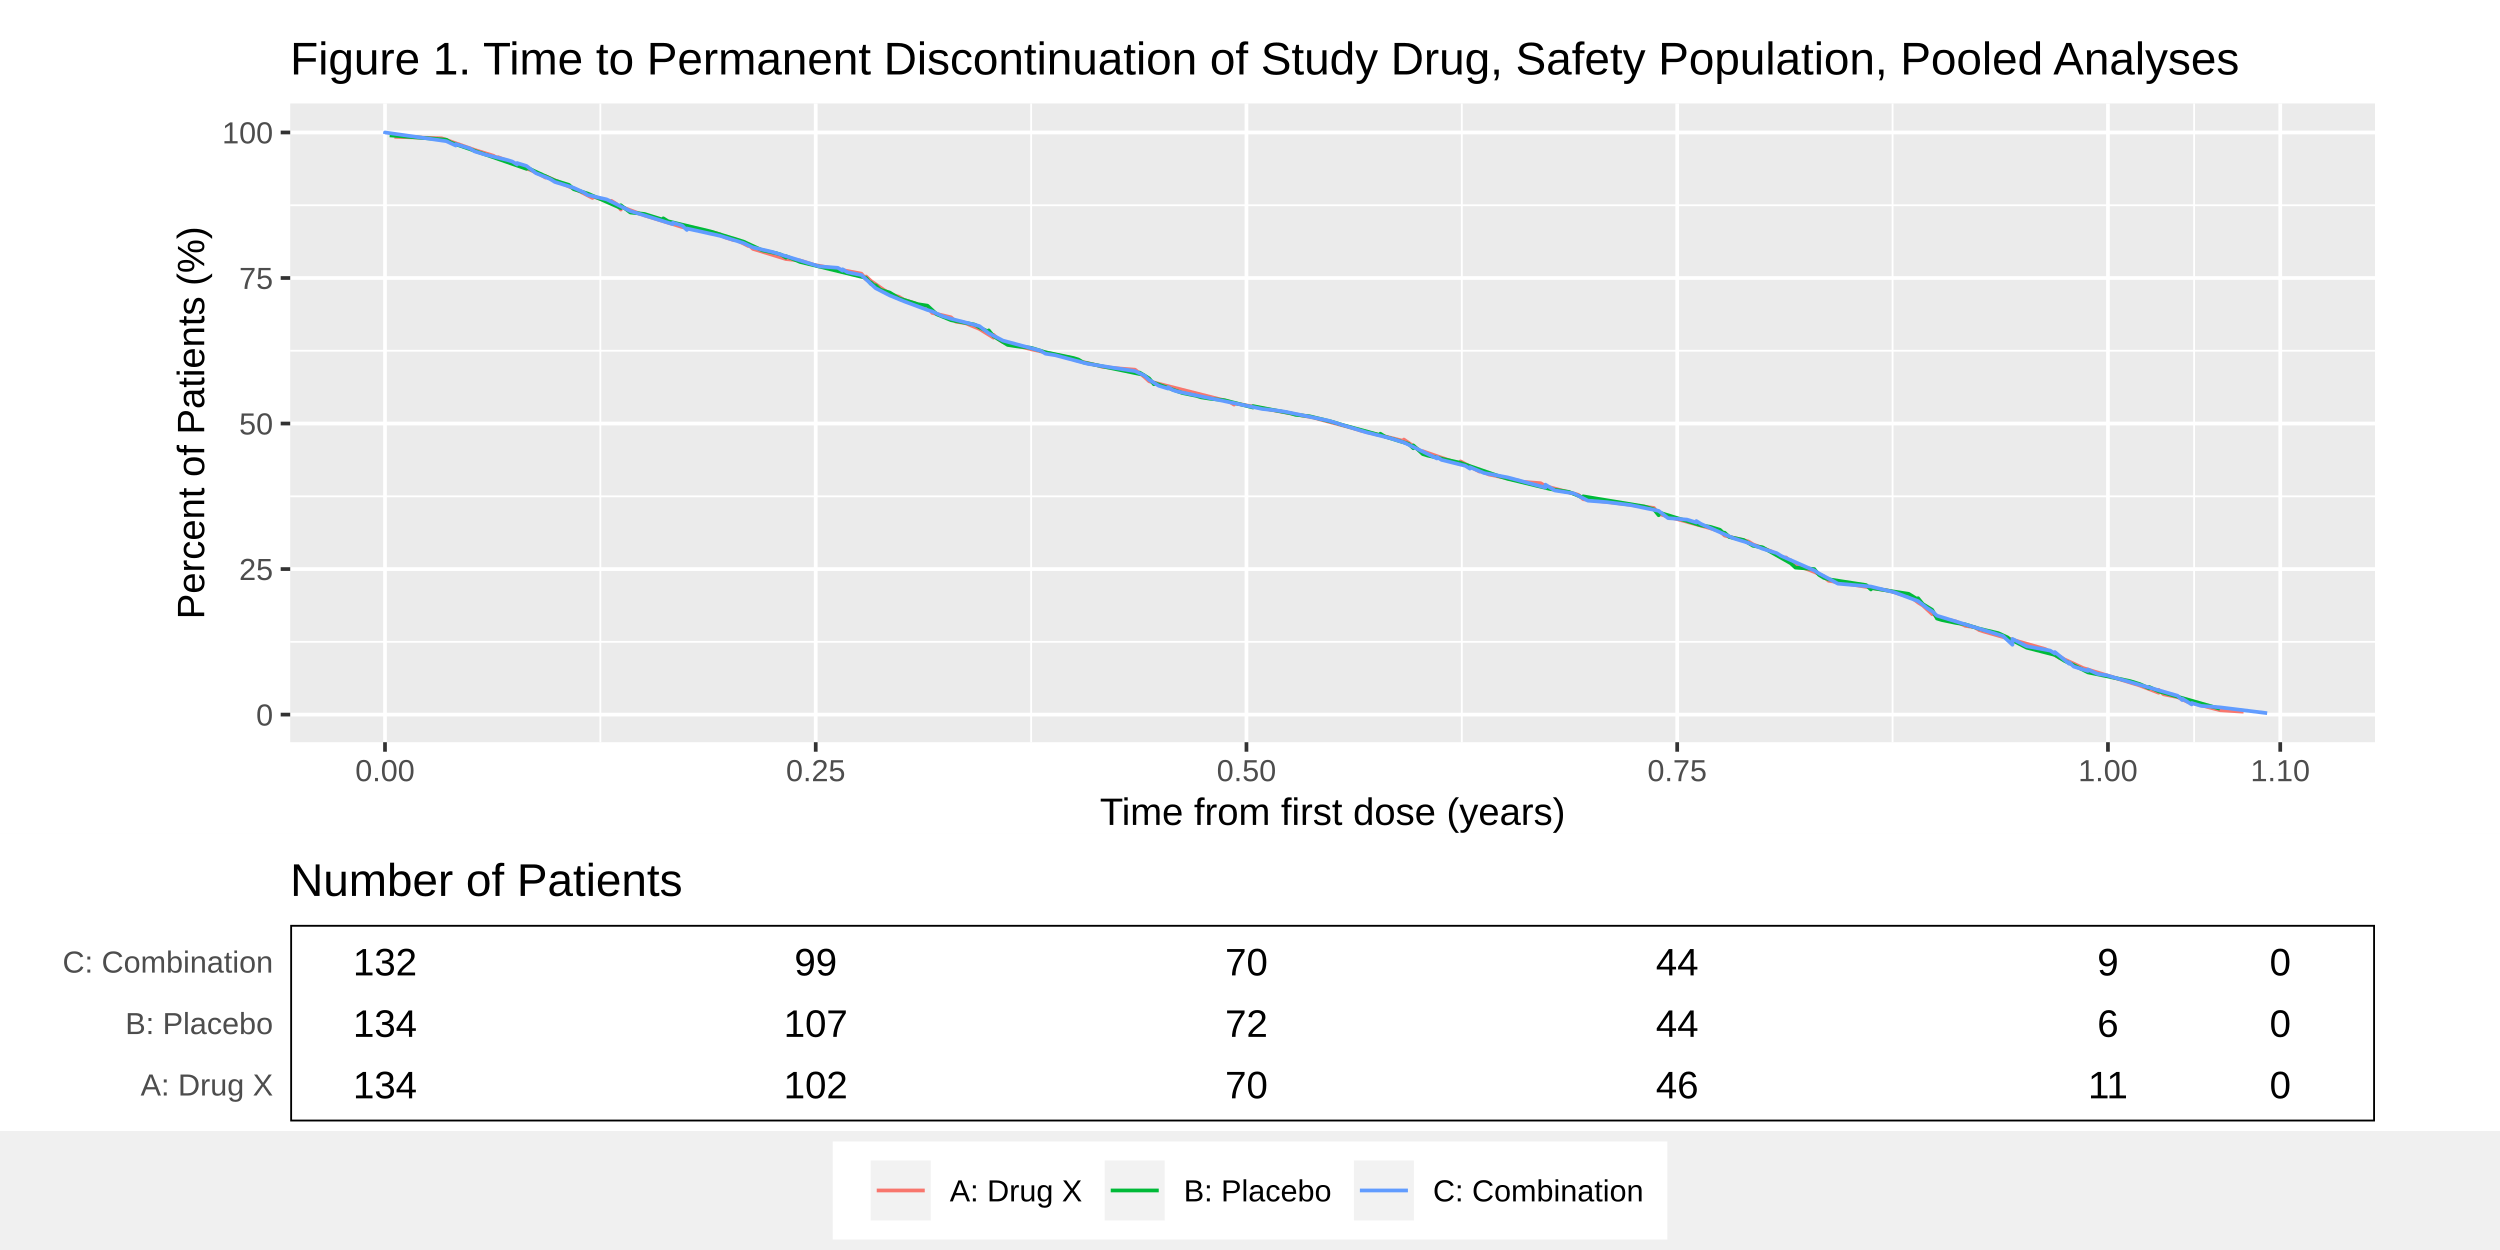
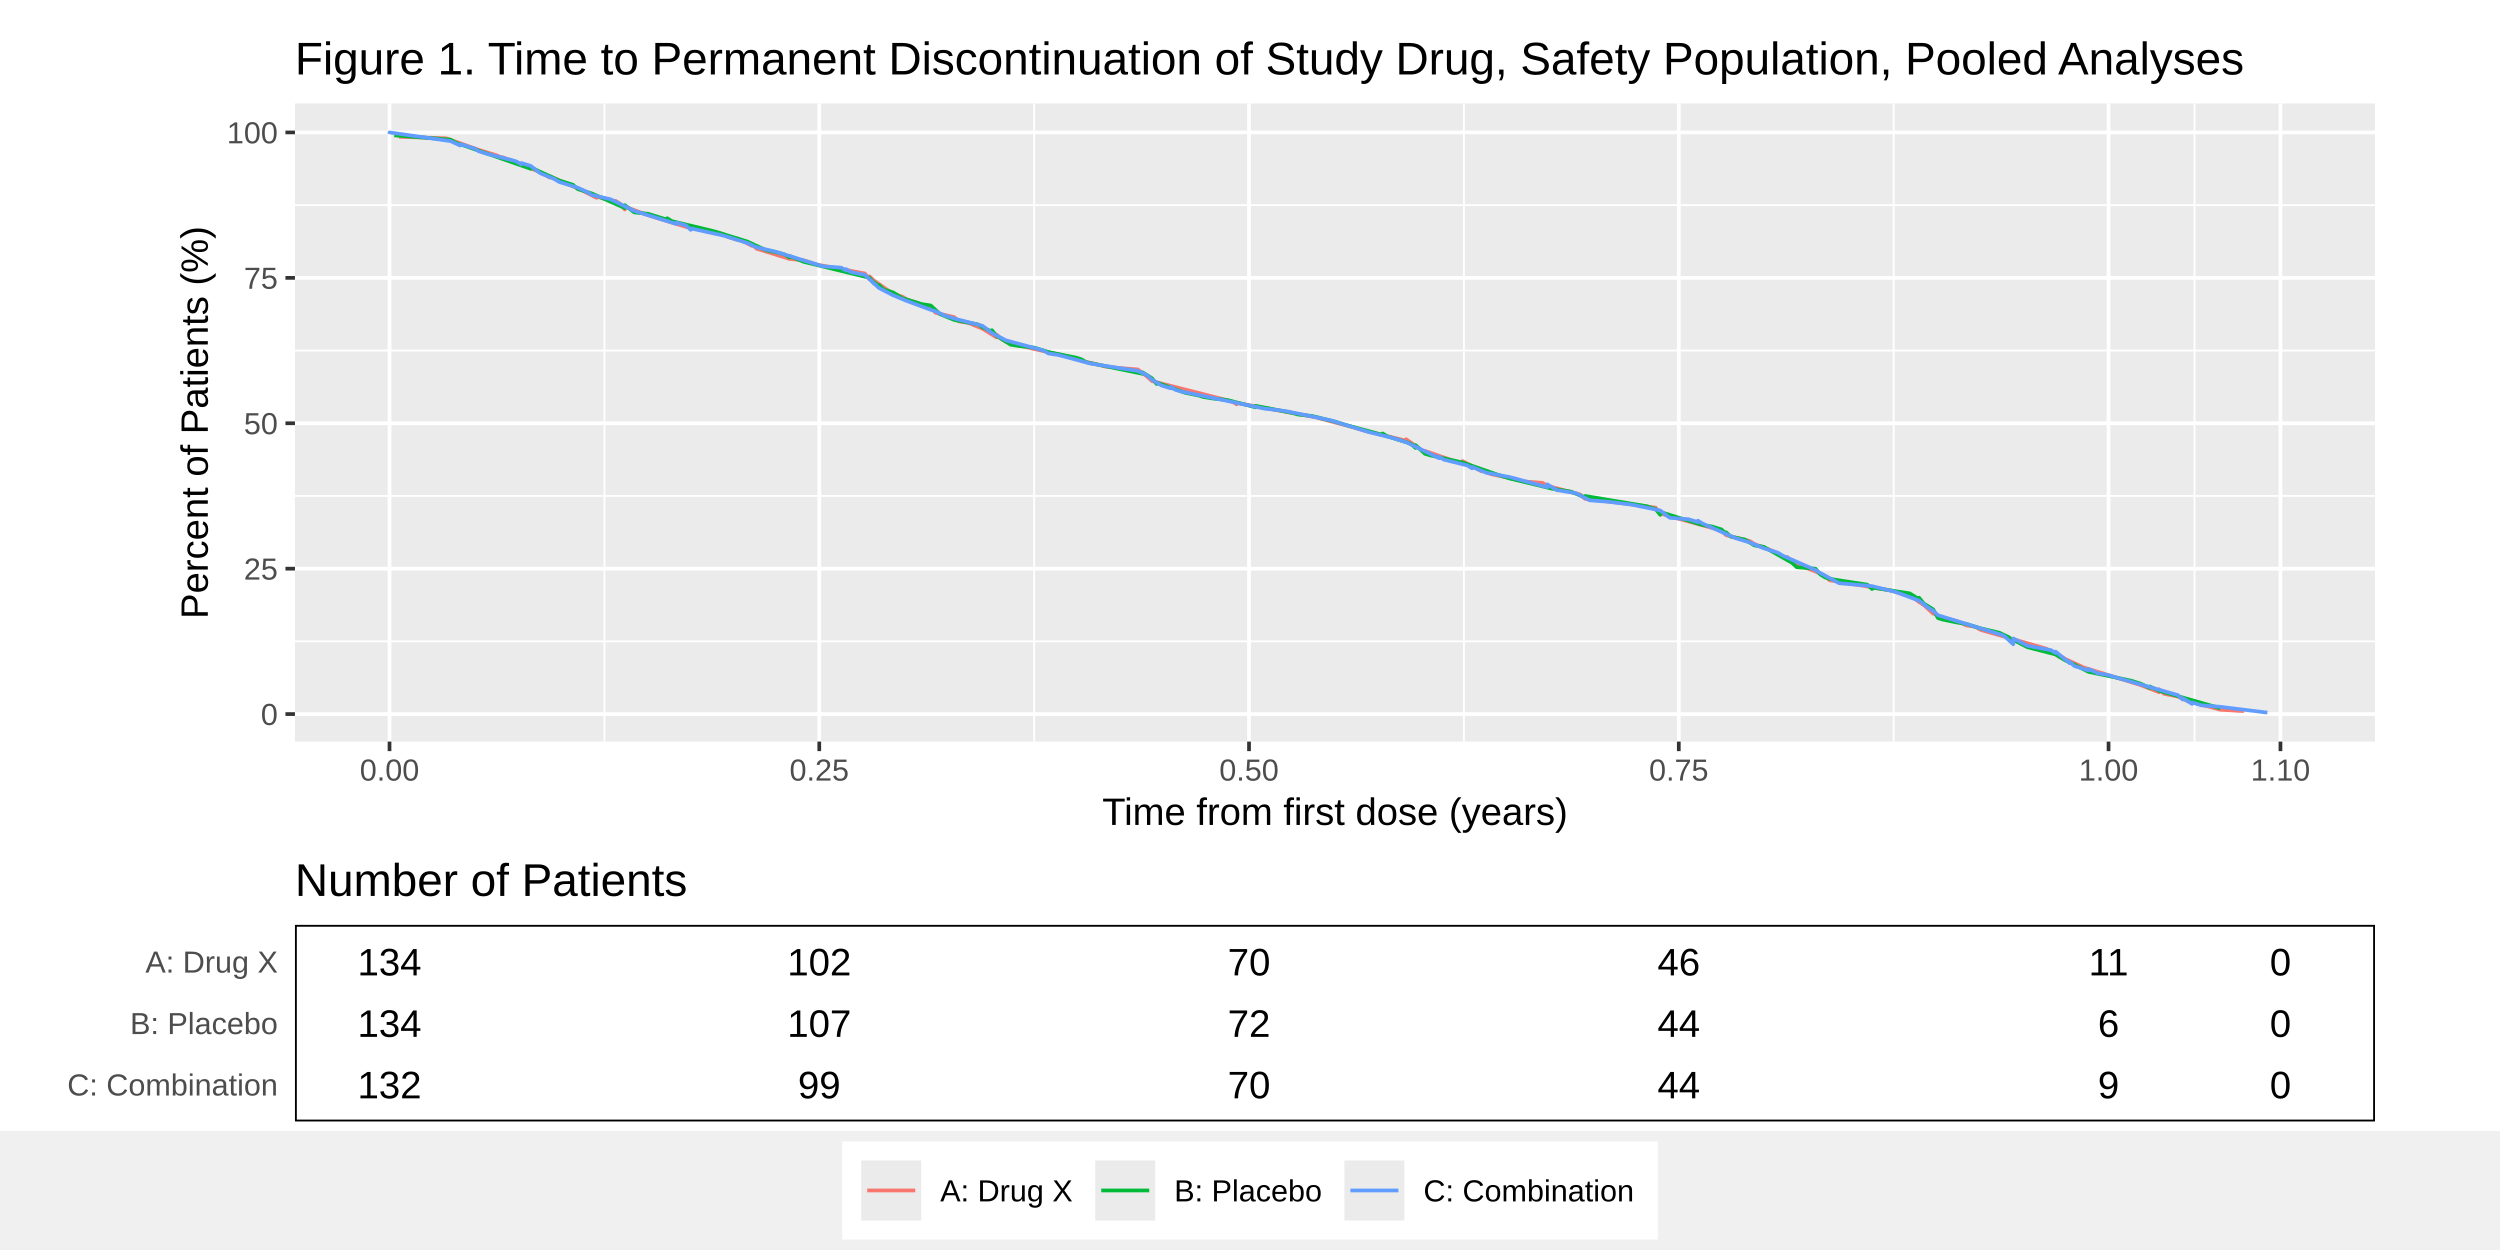
<svg xmlns="http://www.w3.org/2000/svg" class="svglite" width="720.00pt" height="360.00pt" viewBox="0 0 720.00 360.00">
  <defs>
    <style type="text/css">
    .svglite line, .svglite polyline, .svglite polygon, .svglite path, .svglite rect, .svglite circle {
      fill: none;
      stroke: #000000;
      stroke-linecap: round;
      stroke-linejoin: round;
      stroke-miterlimit: 10.00;
    }
    .svglite text {
      white-space: pre;
    }
  </style>
  </defs>
  <rect width="100%" height="100%" style="stroke: none; fill: none;" />
  <defs>
    <clipPath id="cpMC4wMHw3MjAuMDB8MC4wMHwzNjAuMDA=">
      <rect x="0.00" y="0.00" width="720.00" height="360.00" />
    </clipPath>
  </defs>
  <g clip-path="url(#cpMC4wMHw3MjAuMDB8MC4wMHwzNjAuMDA=)">
</g>
  <defs>
    <clipPath id="cpMC4wMHw3MjAuMDB8MC4wMHwyNDAuMDA=">
      <rect x="0.00" y="0.00" width="720.00" height="240.00" />
    </clipPath>
  </defs>
  <g clip-path="url(#cpMC4wMHw3MjAuMDB8MC4wMHwyNDAuMDA=)">
    <rect x="0.00" y="-0" width="720.00" height="240.00" style="stroke-width: 1.07; stroke: #FFFFFF; fill: #FFFFFF;" />
  </g>
  <g clip-path="url(#cpMC4wMHw3MjAuMDB8MC4wMHwzNjAuMDA=)">
</g>
  <defs>
-     <clipPath id="cpODMuNTh8Njg0LjAwfDI5Ljc5fDIxMy43NQ==">
-       <rect x="83.58" y="29.79" width="600.42" height="183.97" />
+     <clipPath id="cpODQuOTV8Njg0LjAwfDI5Ljc5fDIxMy41OQ==">
+       <rect x="84.95" y="29.79" width="599.05" height="183.80" />
    </clipPath>
  </defs>
-   <g clip-path="url(#cpODMuNTh8Njg0LjAwfDI5Ljc5fDIxMy43NQ==)">
-     <rect x="83.58" y="29.79" width="600.42" height="183.97" style="stroke-width: 1.07; stroke: none; fill: #EBEBEB;" />
-     <polyline points="83.58,184.85 684.00,184.85 " style="stroke-width: 0.53; stroke: #FFFFFF; stroke-linecap: butt;" />
-     <polyline points="83.58,142.94 684.00,142.94 " style="stroke-width: 0.53; stroke: #FFFFFF; stroke-linecap: butt;" />
-     <polyline points="83.58,101.02 684.00,101.02 " style="stroke-width: 0.53; stroke: #FFFFFF; stroke-linecap: butt;" />
-     <polyline points="83.58,59.11 684.00,59.11 " style="stroke-width: 0.53; stroke: #FFFFFF; stroke-linecap: butt;" />
-     <polyline points="172.90,213.75 172.90,29.79 " style="stroke-width: 0.53; stroke: #FFFFFF; stroke-linecap: butt;" />
-     <polyline points="296.96,213.75 296.96,29.79 " style="stroke-width: 0.53; stroke: #FFFFFF; stroke-linecap: butt;" />
-     <polyline points="421.01,213.75 421.01,29.79 " style="stroke-width: 0.53; stroke: #FFFFFF; stroke-linecap: butt;" />
-     <polyline points="545.06,213.75 545.06,29.79 " style="stroke-width: 0.53; stroke: #FFFFFF; stroke-linecap: butt;" />
-     <polyline points="631.90,213.75 631.90,29.79 " style="stroke-width: 0.53; stroke: #FFFFFF; stroke-linecap: butt;" />
-     <polyline points="83.58,205.81 684.00,205.81 " style="stroke-width: 1.07; stroke: #FFFFFF; stroke-linecap: butt;" />
-     <polyline points="83.58,163.89 684.00,163.89 " style="stroke-width: 1.07; stroke: #FFFFFF; stroke-linecap: butt;" />
-     <polyline points="83.58,121.98 684.00,121.98 " style="stroke-width: 1.07; stroke: #FFFFFF; stroke-linecap: butt;" />
-     <polyline points="83.58,80.06 684.00,80.06 " style="stroke-width: 1.07; stroke: #FFFFFF; stroke-linecap: butt;" />
-     <polyline points="83.58,38.15 684.00,38.15 " style="stroke-width: 1.07; stroke: #FFFFFF; stroke-linecap: butt;" />
-     <polyline points="110.88,213.75 110.88,29.79 " style="stroke-width: 1.07; stroke: #FFFFFF; stroke-linecap: butt;" />
-     <polyline points="234.93,213.75 234.93,29.79 " style="stroke-width: 1.07; stroke: #FFFFFF; stroke-linecap: butt;" />
-     <polyline points="358.98,213.75 358.98,29.79 " style="stroke-width: 1.07; stroke: #FFFFFF; stroke-linecap: butt;" />
-     <polyline points="483.03,213.75 483.03,29.79 " style="stroke-width: 1.07; stroke: #FFFFFF; stroke-linecap: butt;" />
-     <polyline points="607.09,213.75 607.09,29.79 " style="stroke-width: 1.07; stroke: #FFFFFF; stroke-linecap: butt;" />
-     <polyline points="656.71,213.75 656.71,29.79 " style="stroke-width: 1.07; stroke: #FFFFFF; stroke-linecap: butt;" />
-     <polyline points="113.59,39.41 127.18,39.82 136.69,43.18 142.12,44.85 143.48,45.69 143.48,45.27 152.99,49.05 155.71,50.30 157.07,51.14 157.07,50.72 166.58,54.91 170.65,57.01 170.65,56.59 176.09,58.27 176.09,57.85 177.45,58.69 178.80,60.36 178.80,59.52 185.60,62.04 196.46,65.39 205.97,67.07 207.33,67.49 208.69,68.33 211.41,69.17 211.41,68.75 215.48,70.84 215.48,70.42 216.84,71.68 226.35,74.61 230.43,75.03 233.15,75.87 234.50,76.29 248.09,78.81 249.45,80.48 249.45,79.64 250.81,80.90 256.24,84.67 258.96,85.51 260.32,86.35 263.03,87.19 267.11,88.87 267.11,88.45 268.47,90.12 273.90,91.38 275.26,92.64 277.98,93.06 282.05,94.73 286.13,97.25 286.13,96.41 287.49,97.67 288.85,98.51 290.20,98.93 297.00,100.60 306.51,102.70 310.58,103.95 316.02,105.21 317.38,105.63 321.45,106.05 326.89,106.47 329.60,108.57 330.96,109.82 354.06,115.69 355.42,116.53 355.42,116.11 378.51,120.30 379.87,120.72 389.38,123.24 390.74,123.66 392.10,124.07 404.32,127.01 404.32,126.59 409.76,130.36 409.76,129.94 420.63,133.71 420.63,132.88 426.06,135.81 426.06,135.39 428.78,136.65 436.93,138.33 438.29,138.74 443.72,139.16 445.08,140.00 454.59,142.52 455.95,143.77 466.82,145.03 476.33,146.29 477.69,147.97 480.40,148.80 492.63,152.16 495.35,153.00 496.70,154.25 503.50,155.93 504.86,156.77 510.29,158.86 511.65,159.70 514.37,160.96 514.37,160.54 515.72,161.80 515.72,161.38 517.08,163.06 517.08,162.64 522.52,164.73 525.23,165.99 526.59,167.25 529.31,167.67 544.25,170.18 549.69,171.86 549.69,171.44 552.41,173.53 553.76,174.37 556.48,176.89 556.48,176.47 557.84,177.73 563.27,178.98 565.99,180.24 568.71,180.66 570.07,181.50 571.43,181.92 589.09,186.95 593.16,189.46 593.16,189.04 594.52,189.88 599.95,192.40 609.46,195.33 610.82,195.75 613.54,196.59 616.26,197.43 621.69,199.52 621.69,198.68 623.05,199.94 627.13,200.78 629.84,202.04 639.35,204.55 646.15,204.97 " style="stroke-width: 1.07; stroke: #F8766D; stroke-linecap: butt;" />
-     <polyline points="112.23,38.99 128.54,40.24 129.90,41.08 151.63,48.63 151.63,48.21 154.35,49.47 159.78,51.98 162.50,52.82 163.86,53.24 165.22,54.49 169.29,55.75 178.80,59.94 178.80,59.11 181.52,61.20 185.60,61.62 188.31,62.46 191.03,63.30 191.03,62.88 192.39,63.72 204.62,66.65 214.13,69.58 219.56,72.10 223.64,72.94 224.99,73.36 226.35,74.20 226.35,73.78 230.43,75.45 249.45,80.06 250.81,81.74 250.81,81.32 252.17,82.58 252.17,82.16 253.52,83.42 254.88,83.84 256.24,84.25 258.96,85.93 264.39,87.61 267.11,88.03 269.83,90.54 273.90,92.22 280.69,93.48 282.05,94.31 284.77,95.57 284.77,95.15 286.13,96.83 290.20,99.34 292.92,99.76 297.00,100.18 301.07,101.44 309.22,103.12 310.58,103.54 311.94,104.37 328.24,107.73 328.24,107.31 330.96,108.98 332.32,110.66 332.32,110.24 340.47,113.18 344.55,114.01 345.91,114.43 348.62,114.85 352.70,115.27 360.85,117.37 360.85,116.95 371.72,119.04 373.08,119.46 377.15,119.88 383.94,121.56 386.66,122.40 397.53,125.33 397.53,124.91 398.89,125.75 405.68,127.85 407.04,129.10 407.04,128.68 407.04,128.27 408.40,129.52 409.76,130.78 411.12,131.20 420.63,133.30 431.49,137.07 434.21,137.91 446.44,140.84 451.87,141.68 455.95,143.36 455.95,142.94 473.61,145.87 476.33,146.71 477.69,148.39 477.69,147.55 489.91,151.32 492.63,151.74 495.35,152.58 496.70,153.83 496.70,153.41 498.06,154.67 502.14,155.51 504.86,157.19 507.57,157.61 515.72,162.22 517.08,163.47 522.52,163.89 523.88,165.57 525.23,166.41 526.59,166.83 537.46,168.50 538.82,169.76 538.82,169.34 549.69,171.02 552.41,172.70 552.41,172.28 553.76,173.95 555.12,174.79 556.48,175.63 557.84,178.14 559.20,178.56 563.27,179.40 565.99,179.82 570.07,181.08 575.50,182.34 578.22,183.59 579.58,184.85 579.58,184.43 583.65,186.53 591.80,188.62 594.52,190.30 597.24,191.56 601.31,193.65 613.54,196.17 616.26,197.01 618.97,198.26 618.97,197.85 621.69,199.10 639.35,204.13 " style="stroke-width: 1.07; stroke: #00BA38; stroke-linecap: butt;" />
-     <polyline points="110.88,38.57 110.88,38.15 128.54,40.66 131.25,41.92 131.25,41.50 133.97,42.34 135.33,42.76 136.69,43.60 138.05,44.02 139.41,44.44 146.20,46.11 147.56,46.53 148.92,47.37 148.92,46.95 151.63,47.79 154.35,49.88 158.43,51.56 159.78,52.40 163.86,53.66 165.22,54.08 167.94,55.33 169.29,56.17 174.73,57.43 181.52,60.78 193.75,64.55 193.75,64.14 196.46,64.97 197.82,66.23 197.82,65.81 207.33,67.91 214.13,70.00 216.84,71.26 222.28,72.52 235.86,76.71 241.30,77.13 242.66,77.97 242.66,77.55 244.01,78.39 248.09,79.22 252.17,83.00 256.24,85.09 260.32,86.77 267.11,89.28 268.47,89.70 271.19,90.96 273.90,91.80 282.05,93.90 284.77,95.99 288.85,98.09 299.71,101.02 301.07,101.86 303.79,102.28 313.30,104.79 326.89,106.89 329.60,108.15 330.96,109.40 333.68,111.08 336.40,111.92 336.40,111.50 337.75,112.34 339.11,112.76 343.19,113.60 363.57,117.79 367.64,118.21 370.36,118.63 382.59,121.14 385.30,121.98 388.02,122.82 393.45,124.49 400.25,126.17 404.32,127.43 413.83,132.04 413.83,131.62 415.19,132.46 421.98,134.13 423.34,134.97 423.34,134.55 427.42,136.23 434.21,137.49 445.08,140.42 445.08,139.58 447.80,141.26 453.23,142.10 457.31,144.19 462.74,144.61 469.53,145.45 477.69,147.13 480.40,149.22 485.84,149.64 488.55,150.48 488.55,150.06 489.91,150.90 499.42,155.09 503.50,156.35 507.57,158.03 508.93,158.44 511.65,159.28 513.01,160.12 522.52,164.31 523.88,165.15 529.31,168.09 538.82,168.92 545.61,170.60 552.41,173.12 555.12,175.21 556.48,176.05 557.84,177.31 575.50,182.76 576.86,183.17 579.58,185.69 579.58,185.27 579.58,184.01 583.65,186.11 590.44,187.37 591.80,188.20 591.80,187.79 595.88,191.14 595.88,190.72 597.24,191.98 601.31,193.23 601.31,192.82 604.03,194.07 606.75,194.49 608.11,194.91 627.13,200.36 628.48,201.62 628.48,201.20 631.20,202.87 631.20,202.46 633.92,203.29 639.35,203.71 652.94,205.39 " style="stroke-width: 1.07; stroke: #619CFF; stroke-linecap: butt;" />
+   <g clip-path="url(#cpODQuOTV8Njg0LjAwfDI5Ljc5fDIxMy41OQ==)">
+     <rect x="84.95" y="29.79" width="599.05" height="183.80" style="stroke-width: 1.07; stroke: none; fill: #EBEBEB;" />
+     <polyline points="84.95,184.71 684.00,184.71 " style="stroke-width: 0.53; stroke: #FFFFFF; stroke-linecap: butt;" />
+     <polyline points="84.95,142.84 684.00,142.84 " style="stroke-width: 0.53; stroke: #FFFFFF; stroke-linecap: butt;" />
+     <polyline points="84.95,100.96 684.00,100.96 " style="stroke-width: 0.53; stroke: #FFFFFF; stroke-linecap: butt;" />
+     <polyline points="84.95,59.08 684.00,59.08 " style="stroke-width: 0.53; stroke: #FFFFFF; stroke-linecap: butt;" />
+     <polyline points="174.07,213.59 174.07,29.79 " style="stroke-width: 0.53; stroke: #FFFFFF; stroke-linecap: butt;" />
+     <polyline points="297.84,213.59 297.84,29.79 " style="stroke-width: 0.53; stroke: #FFFFFF; stroke-linecap: butt;" />
+     <polyline points="421.61,213.59 421.61,29.79 " style="stroke-width: 0.53; stroke: #FFFFFF; stroke-linecap: butt;" />
+     <polyline points="545.38,213.59 545.38,29.79 " style="stroke-width: 0.53; stroke: #FFFFFF; stroke-linecap: butt;" />
+     <polyline points="632.02,213.59 632.02,29.79 " style="stroke-width: 0.53; stroke: #FFFFFF; stroke-linecap: butt;" />
+     <polyline points="84.95,205.65 684.00,205.65 " style="stroke-width: 1.07; stroke: #FFFFFF; stroke-linecap: butt;" />
+     <polyline points="84.95,163.78 684.00,163.78 " style="stroke-width: 1.07; stroke: #FFFFFF; stroke-linecap: butt;" />
+     <polyline points="84.95,121.90 684.00,121.90 " style="stroke-width: 1.07; stroke: #FFFFFF; stroke-linecap: butt;" />
+     <polyline points="84.95,80.02 684.00,80.02 " style="stroke-width: 1.07; stroke: #FFFFFF; stroke-linecap: butt;" />
+     <polyline points="84.95,38.14 684.00,38.14 " style="stroke-width: 1.07; stroke: #FFFFFF; stroke-linecap: butt;" />
+     <polyline points="112.18,213.59 112.18,29.79 " style="stroke-width: 1.07; stroke: #FFFFFF; stroke-linecap: butt;" />
+     <polyline points="235.95,213.59 235.95,29.79 " style="stroke-width: 1.07; stroke: #FFFFFF; stroke-linecap: butt;" />
+     <polyline points="359.72,213.59 359.72,29.79 " style="stroke-width: 1.07; stroke: #FFFFFF; stroke-linecap: butt;" />
+     <polyline points="483.49,213.59 483.49,29.79 " style="stroke-width: 1.07; stroke: #FFFFFF; stroke-linecap: butt;" />
+     <polyline points="607.26,213.59 607.26,29.79 " style="stroke-width: 1.07; stroke: #FFFFFF; stroke-linecap: butt;" />
+     <polyline points="656.77,213.59 656.77,29.79 " style="stroke-width: 1.07; stroke: #FFFFFF; stroke-linecap: butt;" />
+     <polyline points="114.89,39.40 128.45,39.82 137.93,43.17 143.36,44.84 144.71,45.68 144.71,45.26 154.20,49.03 156.91,50.29 158.27,51.12 158.27,50.70 167.75,54.89 171.82,56.99 171.82,56.57 177.24,58.24 177.24,57.82 178.60,58.66 179.95,60.34 179.95,59.50 186.73,62.01 197.57,65.36 207.06,67.04 208.42,67.46 209.77,68.29 212.48,69.13 212.48,68.71 216.55,70.81 216.55,70.39 217.91,71.64 227.39,74.57 231.46,74.99 234.17,75.83 235.53,76.25 249.08,78.76 250.44,80.44 250.44,79.60 251.79,80.86 257.21,84.63 259.93,85.46 261.28,86.30 263.99,87.14 268.06,88.81 268.06,88.39 269.41,90.07 274.84,91.33 276.19,92.58 278.90,93.00 282.97,94.68 287.03,97.19 287.03,96.35 288.39,97.61 289.75,98.45 291.10,98.86 297.88,100.54 307.37,102.63 311.43,103.89 316.85,105.15 318.21,105.56 322.28,105.98 327.70,106.40 330.41,108.50 331.76,109.75 354.81,115.62 356.16,116.45 356.16,116.03 379.21,120.22 380.56,120.64 390.05,123.15 391.41,123.57 392.76,123.99 404.96,126.92 404.96,126.50 410.38,130.27 410.38,129.85 421.23,133.62 421.23,132.79 426.65,135.72 426.65,135.30 429.36,136.55 437.49,138.23 438.85,138.65 444.27,139.07 445.62,139.90 455.11,142.42 456.47,143.67 467.31,144.93 476.80,146.19 478.15,147.86 480.87,148.70 493.06,152.05 495.78,152.89 497.13,154.14 503.91,155.82 505.26,156.66 510.69,158.75 512.04,159.59 514.75,160.84 514.75,160.43 516.11,161.68 516.11,161.26 517.46,162.94 517.46,162.52 522.88,164.61 525.60,165.87 526.95,167.13 529.66,167.54 544.57,170.06 549.99,171.73 549.99,171.31 552.70,173.41 554.06,174.25 556.77,176.76 556.77,176.34 558.13,177.60 563.55,178.85 566.26,180.11 568.97,180.53 570.33,181.36 571.68,181.78 589.30,186.81 593.37,189.32 593.37,188.90 594.72,189.74 600.15,192.25 609.63,195.18 610.99,195.60 613.70,196.44 616.41,197.28 621.83,199.37 621.83,198.53 623.19,199.79 627.26,200.63 629.97,201.88 639.45,204.40 646.23,204.82 " style="stroke-width: 1.07; stroke: #F8766D; stroke-linecap: butt;" />
+     <polyline points="113.54,38.98 129.80,40.23 131.16,41.07 152.84,48.61 152.84,48.19 155.55,49.45 160.98,51.96 163.69,52.80 165.04,53.22 166.40,54.47 170.46,55.73 179.95,59.92 179.95,59.08 182.66,61.17 186.73,61.59 189.44,62.43 192.15,63.27 192.15,62.85 193.51,63.69 205.71,66.62 215.20,69.55 220.62,72.06 224.68,72.90 226.04,73.32 227.39,74.16 227.39,73.74 231.46,75.41 250.44,80.02 251.79,81.69 251.79,81.28 253.15,82.53 253.15,82.11 254.50,83.37 255.86,83.79 257.21,84.21 259.93,85.88 265.35,87.56 268.06,87.98 270.77,90.49 274.84,92.16 281.61,93.42 282.97,94.26 285.68,95.51 285.68,95.10 287.03,96.77 291.10,99.28 293.81,99.70 297.88,100.12 301.94,101.38 310.08,103.05 311.43,103.47 312.79,104.31 329.05,107.66 329.05,107.24 331.76,108.92 333.12,110.59 333.12,110.17 341.25,113.10 345.32,113.94 346.67,114.36 349.39,114.78 353.45,115.20 361.58,117.29 361.58,116.87 372.43,118.97 373.78,119.38 377.85,119.80 384.63,121.48 387.34,122.32 398.18,125.25 398.18,124.83 399.54,125.67 406.32,127.76 407.67,129.02 407.67,128.60 407.67,128.18 409.03,129.44 410.38,130.69 411.74,131.11 421.23,133.20 432.07,136.97 434.78,137.81 446.98,140.74 452.40,141.58 456.47,143.26 456.47,142.84 474.09,145.77 476.80,146.61 478.15,148.28 478.15,147.44 490.35,151.21 493.06,151.63 495.78,152.47 497.13,153.72 497.13,153.31 498.49,154.56 502.55,155.40 505.26,157.08 507.97,157.49 516.11,162.10 517.46,163.36 522.88,163.78 524.24,165.45 525.60,166.29 526.95,166.71 537.79,168.38 539.15,169.64 539.15,169.22 549.99,170.89 552.70,172.57 552.70,172.15 554.06,173.83 555.42,174.66 556.77,175.50 558.13,178.01 559.48,178.43 563.55,179.27 566.26,179.69 570.33,180.95 575.75,182.20 578.46,183.46 579.81,184.71 579.81,184.30 583.88,186.39 592.01,188.48 594.72,190.16 597.44,191.42 601.50,193.51 613.70,196.02 616.41,196.86 619.12,198.12 619.12,197.70 621.83,198.95 639.45,203.98 " style="stroke-width: 1.07; stroke: #00BA38; stroke-linecap: butt;" />
+     <polyline points="112.18,38.56 112.18,38.14 129.80,40.65 132.51,41.91 132.51,41.49 135.22,42.33 136.58,42.75 137.93,43.58 139.29,44.00 140.64,44.42 147.42,46.10 148.78,46.52 150.13,47.35 150.13,46.94 152.84,47.77 155.55,49.87 159.62,51.54 160.98,52.38 165.04,53.64 166.40,54.05 169.11,55.31 170.46,56.15 175.89,57.40 182.66,60.75 194.86,64.52 194.86,64.11 197.57,64.94 198.93,66.20 198.93,65.78 208.42,67.87 215.20,69.97 217.91,71.22 223.33,72.48 236.88,76.67 242.30,77.09 243.66,77.93 243.66,77.51 245.02,78.34 249.08,79.18 253.15,82.95 257.21,85.04 261.28,86.72 268.06,89.23 269.41,89.65 272.12,90.91 274.84,91.74 282.97,93.84 285.68,95.93 289.75,98.03 300.59,100.96 301.94,101.80 304.66,102.21 314.14,104.73 327.70,106.82 330.41,108.08 331.76,109.33 334.48,111.01 337.19,111.85 337.19,111.43 338.54,112.27 339.90,112.68 343.96,113.52 364.30,117.71 368.36,118.13 371.07,118.55 383.27,121.06 385.98,121.90 388.69,122.73 394.12,124.41 400.89,126.09 404.96,127.34 414.45,131.95 414.45,131.53 415.80,132.37 422.58,134.04 423.94,134.88 423.94,134.46 428.00,136.14 434.78,137.39 445.62,140.32 445.62,139.49 448.33,141.16 453.76,142.00 457.82,144.09 463.24,144.51 470.02,145.35 478.15,147.02 480.87,149.12 486.29,149.54 489.00,150.37 489.00,149.96 490.35,150.79 499.84,154.98 503.91,156.24 507.97,157.91 509.33,158.33 512.04,159.17 513.40,160.01 522.88,164.19 524.24,165.03 529.66,167.96 539.15,168.80 545.93,170.48 552.70,172.99 555.42,175.08 556.77,175.92 558.13,177.18 575.75,182.62 577.10,183.04 579.81,185.55 579.81,185.13 579.81,183.88 583.88,185.97 590.66,187.23 592.01,188.07 592.01,187.65 596.08,191.00 596.08,190.58 597.44,191.83 601.50,193.09 601.50,192.67 604.21,193.93 606.92,194.35 608.28,194.77 627.26,200.21 628.61,201.47 628.61,201.05 631.32,202.72 631.32,202.30 634.03,203.14 639.45,203.56 653.01,205.24 " style="stroke-width: 1.07; stroke: #619CFF; stroke-linecap: butt;" />
  </g>
  <g clip-path="url(#cpMC4wMHw3MjAuMDB8MC4wMHwzNjAuMDA=)">
-     <text x="78.65" y="208.96" text-anchor="end" style="font-size: 8.80px;fill: #4D4D4D; font-family: &quot;Arial&quot;;" textLength="4.90px" lengthAdjust="spacingAndGlyphs">0</text>
-     <text x="78.65" y="167.04" text-anchor="end" style="font-size: 8.80px;fill: #4D4D4D; font-family: &quot;Arial&quot;;" textLength="9.79px" lengthAdjust="spacingAndGlyphs">25</text>
-     <text x="78.65" y="125.13" text-anchor="end" style="font-size: 8.80px;fill: #4D4D4D; font-family: &quot;Arial&quot;;" textLength="9.79px" lengthAdjust="spacingAndGlyphs">50</text>
-     <text x="78.65" y="83.21" text-anchor="end" style="font-size: 8.80px;fill: #4D4D4D; font-family: &quot;Arial&quot;;" textLength="9.79px" lengthAdjust="spacingAndGlyphs">75</text>
-     <text x="78.65" y="41.30" text-anchor="end" style="font-size: 8.80px;fill: #4D4D4D; font-family: &quot;Arial&quot;;" textLength="14.69px" lengthAdjust="spacingAndGlyphs">100</text>
-     <polyline points="80.84,205.81 83.58,205.81 " style="stroke-width: 1.07; stroke: #333333; stroke-linecap: butt;" />
-     <polyline points="80.84,163.89 83.58,163.89 " style="stroke-width: 1.07; stroke: #333333; stroke-linecap: butt;" />
-     <polyline points="80.84,121.98 83.58,121.98 " style="stroke-width: 1.07; stroke: #333333; stroke-linecap: butt;" />
-     <polyline points="80.84,80.06 83.58,80.06 " style="stroke-width: 1.07; stroke: #333333; stroke-linecap: butt;" />
-     <polyline points="80.84,38.15 83.58,38.15 " style="stroke-width: 1.07; stroke: #333333; stroke-linecap: butt;" />
-     <polyline points="110.88,216.49 110.88,213.75 " style="stroke-width: 1.07; stroke: #333333; stroke-linecap: butt;" />
-     <polyline points="234.93,216.49 234.93,213.75 " style="stroke-width: 1.07; stroke: #333333; stroke-linecap: butt;" />
-     <polyline points="358.98,216.49 358.98,213.75 " style="stroke-width: 1.07; stroke: #333333; stroke-linecap: butt;" />
-     <polyline points="483.03,216.49 483.03,213.75 " style="stroke-width: 1.07; stroke: #333333; stroke-linecap: butt;" />
-     <polyline points="607.09,216.49 607.09,213.75 " style="stroke-width: 1.07; stroke: #333333; stroke-linecap: butt;" />
-     <polyline points="656.71,216.49 656.71,213.75 " style="stroke-width: 1.07; stroke: #333333; stroke-linecap: butt;" />
-     <text x="110.88" y="224.98" text-anchor="middle" style="font-size: 8.80px;fill: #4D4D4D; font-family: &quot;Arial&quot;;" textLength="17.14px" lengthAdjust="spacingAndGlyphs">0.00</text>
-     <text x="234.93" y="224.98" text-anchor="middle" style="font-size: 8.80px;fill: #4D4D4D; font-family: &quot;Arial&quot;;" textLength="17.14px" lengthAdjust="spacingAndGlyphs">0.25</text>
-     <text x="358.98" y="224.98" text-anchor="middle" style="font-size: 8.80px;fill: #4D4D4D; font-family: &quot;Arial&quot;;" textLength="17.14px" lengthAdjust="spacingAndGlyphs">0.50</text>
-     <text x="483.03" y="224.98" text-anchor="middle" style="font-size: 8.80px;fill: #4D4D4D; font-family: &quot;Arial&quot;;" textLength="17.14px" lengthAdjust="spacingAndGlyphs">0.75</text>
-     <text x="607.09" y="224.98" text-anchor="middle" style="font-size: 8.80px;fill: #4D4D4D; font-family: &quot;Arial&quot;;" textLength="17.14px" lengthAdjust="spacingAndGlyphs">1.00</text>
-     <text x="656.71" y="224.98" text-anchor="middle" style="font-size: 8.80px;fill: #4D4D4D; font-family: &quot;Arial&quot;;" textLength="17.14px" lengthAdjust="spacingAndGlyphs">1.10</text>
-     <text x="383.79" y="237.58" text-anchor="middle" style="font-size: 11.00px; font-family: &quot;Arial&quot;;" textLength="134.11px" lengthAdjust="spacingAndGlyphs">Time from first dose (years)</text>
-     <text transform="translate(58.81,121.77) rotate(-90)" text-anchor="middle" style="font-size: 11.00px; font-family: &quot;Arial&quot;;" textLength="113.16px" lengthAdjust="spacingAndGlyphs">Percent of Patients (%)</text>
-     <text x="83.58" y="21.45" style="font-size: 13.20px; font-family: &quot;Arial&quot;;" textLength="560.94px" lengthAdjust="spacingAndGlyphs">Figure 1. Time to Permanent Discontinuation of Study Drug, Safety Population, Pooled Analyses</text>
+     <text x="80.02" y="208.80" text-anchor="end" style="font-size: 8.80px;fill: #4D4D4D; font-family: &quot;Arial&quot;;" textLength="4.90px" lengthAdjust="spacingAndGlyphs">0</text>
+     <text x="80.02" y="166.93" text-anchor="end" style="font-size: 8.80px;fill: #4D4D4D; font-family: &quot;Arial&quot;;" textLength="9.79px" lengthAdjust="spacingAndGlyphs">25</text>
+     <text x="80.02" y="125.05" text-anchor="end" style="font-size: 8.80px;fill: #4D4D4D; font-family: &quot;Arial&quot;;" textLength="9.79px" lengthAdjust="spacingAndGlyphs">50</text>
+     <text x="80.02" y="83.17" text-anchor="end" style="font-size: 8.80px;fill: #4D4D4D; font-family: &quot;Arial&quot;;" textLength="9.79px" lengthAdjust="spacingAndGlyphs">75</text>
+     <text x="80.02" y="41.29" text-anchor="end" style="font-size: 8.80px;fill: #4D4D4D; font-family: &quot;Arial&quot;;" textLength="14.69px" lengthAdjust="spacingAndGlyphs">100</text>
+     <polyline points="82.21,205.65 84.95,205.65 " style="stroke-width: 1.07; stroke: #333333; stroke-linecap: butt;" />
+     <polyline points="82.21,163.78 84.95,163.78 " style="stroke-width: 1.07; stroke: #333333; stroke-linecap: butt;" />
+     <polyline points="82.21,121.90 84.95,121.90 " style="stroke-width: 1.07; stroke: #333333; stroke-linecap: butt;" />
+     <polyline points="82.21,80.02 84.95,80.02 " style="stroke-width: 1.07; stroke: #333333; stroke-linecap: butt;" />
+     <polyline points="82.21,38.14 84.95,38.14 " style="stroke-width: 1.07; stroke: #333333; stroke-linecap: butt;" />
+     <polyline points="112.18,216.33 112.18,213.59 " style="stroke-width: 1.07; stroke: #333333; stroke-linecap: butt;" />
+     <polyline points="235.95,216.33 235.95,213.59 " style="stroke-width: 1.07; stroke: #333333; stroke-linecap: butt;" />
+     <polyline points="359.72,216.33 359.72,213.59 " style="stroke-width: 1.07; stroke: #333333; stroke-linecap: butt;" />
+     <polyline points="483.49,216.33 483.49,213.59 " style="stroke-width: 1.07; stroke: #333333; stroke-linecap: butt;" />
+     <polyline points="607.26,216.33 607.26,213.59 " style="stroke-width: 1.07; stroke: #333333; stroke-linecap: butt;" />
+     <polyline points="656.77,216.33 656.77,213.59 " style="stroke-width: 1.07; stroke: #333333; stroke-linecap: butt;" />
+     <text x="112.18" y="224.82" text-anchor="middle" style="font-size: 8.80px;fill: #4D4D4D; font-family: &quot;Arial&quot;;" textLength="17.14px" lengthAdjust="spacingAndGlyphs">0.00</text>
+     <text x="235.95" y="224.82" text-anchor="middle" style="font-size: 8.80px;fill: #4D4D4D; font-family: &quot;Arial&quot;;" textLength="17.14px" lengthAdjust="spacingAndGlyphs">0.25</text>
+     <text x="359.72" y="224.82" text-anchor="middle" style="font-size: 8.80px;fill: #4D4D4D; font-family: &quot;Arial&quot;;" textLength="17.14px" lengthAdjust="spacingAndGlyphs">0.50</text>
+     <text x="483.49" y="224.82" text-anchor="middle" style="font-size: 8.80px;fill: #4D4D4D; font-family: &quot;Arial&quot;;" textLength="17.14px" lengthAdjust="spacingAndGlyphs">0.75</text>
+     <text x="607.26" y="224.82" text-anchor="middle" style="font-size: 8.80px;fill: #4D4D4D; font-family: &quot;Arial&quot;;" textLength="17.14px" lengthAdjust="spacingAndGlyphs">1.00</text>
+     <text x="656.77" y="224.82" text-anchor="middle" style="font-size: 8.80px;fill: #4D4D4D; font-family: &quot;Arial&quot;;" textLength="17.14px" lengthAdjust="spacingAndGlyphs">1.10</text>
+     <text x="384.48" y="237.58" text-anchor="middle" style="font-size: 11.00px; font-family: &quot;Arial&quot;;" textLength="134.11px" lengthAdjust="spacingAndGlyphs">Time from first dose (years)</text>
+     <text transform="translate(59.85,121.69) rotate(-90)" text-anchor="middle" style="font-size: 11.00px; font-family: &quot;Arial&quot;;" textLength="113.16px" lengthAdjust="spacingAndGlyphs">Percent of Patients (%)</text>
+     <text x="84.95" y="21.45" style="font-size: 13.20px; font-family: &quot;Arial&quot;;" textLength="560.94px" lengthAdjust="spacingAndGlyphs">Figure 1. Time to Permanent Discontinuation of Study Drug, Safety Population, Pooled Analyses</text>
  </g>
  <defs>
    <clipPath id="cpMC4wMHw3MjAuMDB8MjQwLjAwfDMyNS43MQ==">
      <rect x="0.00" y="240.00" width="720.00" height="85.71" />
    </clipPath>
  </defs>
  <g clip-path="url(#cpMC4wMHw3MjAuMDB8MjQwLjAwfDMyNS43MQ==)">
    <rect x="0.00" y="240.00" width="720.00" height="85.71" style="stroke-width: 1.07; stroke: #FFFFFF; fill: #FFFFFF;" />
  </g>
  <g clip-path="url(#cpMC4wMHw3MjAuMDB8MC4wMHwzNjAuMDA=)">
</g>
  <defs>
-     <clipPath id="cpODMuNTh8Njg0LjAwfDI2Ni4zNnwzMjIuOTc=">
-       <rect x="83.58" y="266.36" width="600.42" height="56.62" />
+     <clipPath id="cpODQuOTV8Njg0LjAwfDI2Ni4zNnwzMjIuOTc=">
+       <rect x="84.95" y="266.36" width="599.05" height="56.62" />
    </clipPath>
  </defs>
-   <g clip-path="url(#cpODMuNTh8Njg0LjAwfDI2Ni4zNnwzMjIuOTc=)">
-     <polyline points="172.90,322.97 172.90,266.36 " style="stroke-width: 0.53; stroke: #FFFFFF; stroke-linecap: butt;" />
-     <polyline points="296.96,322.97 296.96,266.36 " style="stroke-width: 0.53; stroke: #FFFFFF; stroke-linecap: butt;" />
-     <polyline points="421.01,322.97 421.01,266.36 " style="stroke-width: 0.53; stroke: #FFFFFF; stroke-linecap: butt;" />
-     <polyline points="545.06,322.97 545.06,266.36 " style="stroke-width: 0.53; stroke: #FFFFFF; stroke-linecap: butt;" />
-     <polyline points="631.90,322.97 631.90,266.36 " style="stroke-width: 0.53; stroke: #FFFFFF; stroke-linecap: butt;" />
-     <polyline points="83.58,312.36 684.00,312.36 " style="stroke-width: 1.07; stroke: #FFFFFF; stroke-linecap: butt;" />
-     <polyline points="83.58,294.67 684.00,294.67 " style="stroke-width: 1.07; stroke: #FFFFFF; stroke-linecap: butt;" />
-     <polyline points="83.58,276.97 684.00,276.97 " style="stroke-width: 1.07; stroke: #FFFFFF; stroke-linecap: butt;" />
-     <polyline points="110.88,322.97 110.88,266.36 " style="stroke-width: 1.07; stroke: #FFFFFF; stroke-linecap: butt;" />
-     <polyline points="234.93,322.97 234.93,266.36 " style="stroke-width: 1.07; stroke: #FFFFFF; stroke-linecap: butt;" />
-     <polyline points="358.98,322.97 358.98,266.36 " style="stroke-width: 1.07; stroke: #FFFFFF; stroke-linecap: butt;" />
-     <polyline points="483.03,322.97 483.03,266.36 " style="stroke-width: 1.07; stroke: #FFFFFF; stroke-linecap: butt;" />
-     <polyline points="607.09,322.97 607.09,266.36 " style="stroke-width: 1.07; stroke: #FFFFFF; stroke-linecap: butt;" />
-     <polyline points="656.71,322.97 656.71,266.36 " style="stroke-width: 1.07; stroke: #FFFFFF; stroke-linecap: butt;" />
-     <text x="110.88" y="280.92" text-anchor="middle" style="font-size: 11.04px; font-family: &quot;Arial&quot;;" textLength="18.40px" lengthAdjust="spacingAndGlyphs">132</text>
-     <text x="234.93" y="280.92" text-anchor="middle" style="font-size: 11.04px; font-family: &quot;Arial&quot;;" textLength="12.27px" lengthAdjust="spacingAndGlyphs">99</text>
-     <text x="358.98" y="280.92" text-anchor="middle" style="font-size: 11.04px; font-family: &quot;Arial&quot;;" textLength="12.27px" lengthAdjust="spacingAndGlyphs">70</text>
-     <text x="483.03" y="280.92" text-anchor="middle" style="font-size: 11.04px; font-family: &quot;Arial&quot;;" textLength="12.27px" lengthAdjust="spacingAndGlyphs">44</text>
-     <text x="607.09" y="280.92" text-anchor="middle" style="font-size: 11.04px; font-family: &quot;Arial&quot;;" textLength="6.13px" lengthAdjust="spacingAndGlyphs">9</text>
-     <text x="656.71" y="280.92" text-anchor="middle" style="font-size: 11.04px; font-family: &quot;Arial&quot;;" textLength="6.13px" lengthAdjust="spacingAndGlyphs">0</text>
-     <text x="110.88" y="298.62" text-anchor="middle" style="font-size: 11.04px; font-family: &quot;Arial&quot;;" textLength="18.40px" lengthAdjust="spacingAndGlyphs">134</text>
-     <text x="234.93" y="298.62" text-anchor="middle" style="font-size: 11.04px; font-family: &quot;Arial&quot;;" textLength="18.40px" lengthAdjust="spacingAndGlyphs">107</text>
-     <text x="358.98" y="298.62" text-anchor="middle" style="font-size: 11.04px; font-family: &quot;Arial&quot;;" textLength="12.27px" lengthAdjust="spacingAndGlyphs">72</text>
-     <text x="483.03" y="298.62" text-anchor="middle" style="font-size: 11.04px; font-family: &quot;Arial&quot;;" textLength="12.27px" lengthAdjust="spacingAndGlyphs">44</text>
-     <text x="607.09" y="298.62" text-anchor="middle" style="font-size: 11.04px; font-family: &quot;Arial&quot;;" textLength="6.13px" lengthAdjust="spacingAndGlyphs">6</text>
-     <text x="656.71" y="298.62" text-anchor="middle" style="font-size: 11.04px; font-family: &quot;Arial&quot;;" textLength="6.13px" lengthAdjust="spacingAndGlyphs">0</text>
-     <text x="110.88" y="316.31" text-anchor="middle" style="font-size: 11.04px; font-family: &quot;Arial&quot;;" textLength="18.40px" lengthAdjust="spacingAndGlyphs">134</text>
-     <text x="234.93" y="316.31" text-anchor="middle" style="font-size: 11.04px; font-family: &quot;Arial&quot;;" textLength="18.40px" lengthAdjust="spacingAndGlyphs">102</text>
-     <text x="358.98" y="316.31" text-anchor="middle" style="font-size: 11.04px; font-family: &quot;Arial&quot;;" textLength="12.27px" lengthAdjust="spacingAndGlyphs">70</text>
-     <text x="483.03" y="316.31" text-anchor="middle" style="font-size: 11.04px; font-family: &quot;Arial&quot;;" textLength="12.27px" lengthAdjust="spacingAndGlyphs">46</text>
-     <text x="607.09" y="316.31" text-anchor="middle" style="font-size: 11.04px; font-family: &quot;Arial&quot;;" textLength="11.45px" lengthAdjust="spacingAndGlyphs">11</text>
-     <text x="656.71" y="316.31" text-anchor="middle" style="font-size: 11.04px; font-family: &quot;Arial&quot;;" textLength="6.13px" lengthAdjust="spacingAndGlyphs">0</text>
-     <rect x="83.58" y="266.36" width="600.42" height="56.62" style="stroke-width: 1.07;" />
+   <g clip-path="url(#cpODQuOTV8Njg0LjAwfDI2Ni4zNnwzMjIuOTc=)">
+     <polyline points="174.07,322.97 174.07,266.36 " style="stroke-width: 0.53; stroke: #FFFFFF; stroke-linecap: butt;" />
+     <polyline points="297.84,322.97 297.84,266.36 " style="stroke-width: 0.53; stroke: #FFFFFF; stroke-linecap: butt;" />
+     <polyline points="421.61,322.97 421.61,266.36 " style="stroke-width: 0.53; stroke: #FFFFFF; stroke-linecap: butt;" />
+     <polyline points="545.38,322.97 545.38,266.36 " style="stroke-width: 0.53; stroke: #FFFFFF; stroke-linecap: butt;" />
+     <polyline points="632.02,322.97 632.02,266.36 " style="stroke-width: 0.53; stroke: #FFFFFF; stroke-linecap: butt;" />
+     <polyline points="84.95,312.36 684.00,312.36 " style="stroke-width: 1.07; stroke: #FFFFFF; stroke-linecap: butt;" />
+     <polyline points="84.95,294.67 684.00,294.67 " style="stroke-width: 1.07; stroke: #FFFFFF; stroke-linecap: butt;" />
+     <polyline points="84.95,276.97 684.00,276.97 " style="stroke-width: 1.07; stroke: #FFFFFF; stroke-linecap: butt;" />
+     <polyline points="112.18,322.97 112.18,266.36 " style="stroke-width: 1.07; stroke: #FFFFFF; stroke-linecap: butt;" />
+     <polyline points="235.95,322.97 235.95,266.36 " style="stroke-width: 1.07; stroke: #FFFFFF; stroke-linecap: butt;" />
+     <polyline points="359.72,322.97 359.72,266.36 " style="stroke-width: 1.07; stroke: #FFFFFF; stroke-linecap: butt;" />
+     <polyline points="483.49,322.97 483.49,266.36 " style="stroke-width: 1.07; stroke: #FFFFFF; stroke-linecap: butt;" />
+     <polyline points="607.26,322.97 607.26,266.36 " style="stroke-width: 1.07; stroke: #FFFFFF; stroke-linecap: butt;" />
+     <polyline points="656.77,322.97 656.77,266.36 " style="stroke-width: 1.07; stroke: #FFFFFF; stroke-linecap: butt;" />
+     <text x="112.18" y="316.31" text-anchor="middle" style="font-size: 11.04px; font-family: &quot;Arial&quot;;" textLength="18.40px" lengthAdjust="spacingAndGlyphs">132</text>
+     <text x="235.95" y="316.31" text-anchor="middle" style="font-size: 11.04px; font-family: &quot;Arial&quot;;" textLength="12.27px" lengthAdjust="spacingAndGlyphs">99</text>
+     <text x="359.72" y="316.31" text-anchor="middle" style="font-size: 11.04px; font-family: &quot;Arial&quot;;" textLength="12.27px" lengthAdjust="spacingAndGlyphs">70</text>
+     <text x="483.49" y="316.31" text-anchor="middle" style="font-size: 11.04px; font-family: &quot;Arial&quot;;" textLength="12.27px" lengthAdjust="spacingAndGlyphs">44</text>
+     <text x="607.26" y="316.31" text-anchor="middle" style="font-size: 11.04px; font-family: &quot;Arial&quot;;" textLength="6.13px" lengthAdjust="spacingAndGlyphs">9</text>
+     <text x="656.77" y="316.31" text-anchor="middle" style="font-size: 11.04px; font-family: &quot;Arial&quot;;" textLength="6.13px" lengthAdjust="spacingAndGlyphs">0</text>
+     <text x="112.18" y="298.62" text-anchor="middle" style="font-size: 11.04px; font-family: &quot;Arial&quot;;" textLength="18.40px" lengthAdjust="spacingAndGlyphs">134</text>
+     <text x="235.95" y="298.62" text-anchor="middle" style="font-size: 11.04px; font-family: &quot;Arial&quot;;" textLength="18.40px" lengthAdjust="spacingAndGlyphs">107</text>
+     <text x="359.72" y="298.62" text-anchor="middle" style="font-size: 11.04px; font-family: &quot;Arial&quot;;" textLength="12.27px" lengthAdjust="spacingAndGlyphs">72</text>
+     <text x="483.49" y="298.62" text-anchor="middle" style="font-size: 11.04px; font-family: &quot;Arial&quot;;" textLength="12.27px" lengthAdjust="spacingAndGlyphs">44</text>
+     <text x="607.26" y="298.62" text-anchor="middle" style="font-size: 11.04px; font-family: &quot;Arial&quot;;" textLength="6.13px" lengthAdjust="spacingAndGlyphs">6</text>
+     <text x="656.77" y="298.62" text-anchor="middle" style="font-size: 11.04px; font-family: &quot;Arial&quot;;" textLength="6.13px" lengthAdjust="spacingAndGlyphs">0</text>
+     <text x="112.18" y="280.92" text-anchor="middle" style="font-size: 11.04px; font-family: &quot;Arial&quot;;" textLength="18.40px" lengthAdjust="spacingAndGlyphs">134</text>
+     <text x="235.95" y="280.92" text-anchor="middle" style="font-size: 11.04px; font-family: &quot;Arial&quot;;" textLength="18.40px" lengthAdjust="spacingAndGlyphs">102</text>
+     <text x="359.72" y="280.92" text-anchor="middle" style="font-size: 11.04px; font-family: &quot;Arial&quot;;" textLength="12.27px" lengthAdjust="spacingAndGlyphs">70</text>
+     <text x="483.49" y="280.92" text-anchor="middle" style="font-size: 11.04px; font-family: &quot;Arial&quot;;" textLength="12.27px" lengthAdjust="spacingAndGlyphs">46</text>
+     <text x="607.26" y="280.92" text-anchor="middle" style="font-size: 11.04px; font-family: &quot;Arial&quot;;" textLength="11.45px" lengthAdjust="spacingAndGlyphs">11</text>
+     <text x="656.77" y="280.92" text-anchor="middle" style="font-size: 11.04px; font-family: &quot;Arial&quot;;" textLength="6.13px" lengthAdjust="spacingAndGlyphs">0</text>
+     <rect x="84.95" y="266.36" width="599.05" height="56.62" style="stroke-width: 1.07;" />
  </g>
  <g clip-path="url(#cpMC4wMHw3MjAuMDB8MC4wMHwzNjAuMDA=)">
-     <text x="78.65" y="315.51" text-anchor="end" style="font-size: 8.80px;fill: #4D4D4D; font-family: &quot;Arial&quot;;" textLength="38.15px" lengthAdjust="spacingAndGlyphs">A: Drug X</text>
-     <text x="78.65" y="297.82" text-anchor="end" style="font-size: 8.80px;fill: #4D4D4D; font-family: &quot;Arial&quot;;" textLength="42.57px" lengthAdjust="spacingAndGlyphs">B: Placebo</text>
-     <text x="78.65" y="280.12" text-anchor="end" style="font-size: 8.80px;fill: #4D4D4D; font-family: &quot;Arial&quot;;" textLength="60.65px" lengthAdjust="spacingAndGlyphs">C: Combination</text>
-     <text x="83.58" y="258.02" style="font-size: 13.20px; font-family: &quot;Arial&quot;;" textLength="112.91px" lengthAdjust="spacingAndGlyphs">Number of Patients</text>
-     <rect x="239.82" y="328.74" width="240.37" height="28.24" style="stroke-width: 1.07; stroke: none; fill: #FFFFFF;" />
-     <rect x="250.77" y="334.22" width="17.28" height="17.28" style="stroke-width: 1.07; stroke: none; fill: #F2F2F2;" />
-     <line x1="252.50" y1="342.86" x2="266.33" y2="342.86" style="stroke-width: 1.07; stroke: #F8766D; stroke-linecap: butt;" />
-     <rect x="318.16" y="334.22" width="17.28" height="17.28" style="stroke-width: 1.07; stroke: none; fill: #F2F2F2;" />
-     <line x1="319.89" y1="342.86" x2="333.72" y2="342.86" style="stroke-width: 1.07; stroke: #00BA38; stroke-linecap: butt;" />
-     <rect x="389.93" y="334.22" width="17.28" height="17.28" style="stroke-width: 1.07; stroke: none; fill: #F2F2F2;" />
-     <line x1="391.65" y1="342.86" x2="405.48" y2="342.86" style="stroke-width: 1.07; stroke: #619CFF; stroke-linecap: butt;" />
-     <text x="273.53" y="346.01" style="font-size: 8.80px; font-family: &quot;Arial&quot;;" textLength="38.15px" lengthAdjust="spacingAndGlyphs">A: Drug X</text>
-     <text x="340.92" y="346.01" style="font-size: 8.80px; font-family: &quot;Arial&quot;;" textLength="42.57px" lengthAdjust="spacingAndGlyphs">B: Placebo</text>
-     <text x="412.69" y="346.01" style="font-size: 8.80px; font-family: &quot;Arial&quot;;" textLength="60.65px" lengthAdjust="spacingAndGlyphs">C: Combination</text>
+     <text x="80.02" y="315.51" text-anchor="end" style="font-size: 8.80px;fill: #4D4D4D; font-family: &quot;Arial&quot;;" textLength="60.65px" lengthAdjust="spacingAndGlyphs">C: Combination</text>
+     <text x="80.02" y="297.82" text-anchor="end" style="font-size: 8.80px;fill: #4D4D4D; font-family: &quot;Arial&quot;;" textLength="42.57px" lengthAdjust="spacingAndGlyphs">B: Placebo</text>
+     <text x="80.02" y="280.12" text-anchor="end" style="font-size: 8.80px;fill: #4D4D4D; font-family: &quot;Arial&quot;;" textLength="38.15px" lengthAdjust="spacingAndGlyphs">A: Drug X</text>
+     <text x="84.95" y="258.02" style="font-size: 13.20px; font-family: &quot;Arial&quot;;" textLength="112.91px" lengthAdjust="spacingAndGlyphs">Number of Patients</text>
+     <rect x="242.56" y="328.74" width="234.89" height="28.24" style="stroke-width: 1.07; stroke: none; fill: #FFFFFF;" />
+     <rect x="248.03" y="334.22" width="17.28" height="17.28" style="stroke-width: 1.07; stroke: none; fill: #EBEBEB;" />
+     <line x1="249.76" y1="342.86" x2="263.59" y2="342.86" style="stroke-width: 1.07; stroke: #F8766D; stroke-linecap: butt;" />
+     <rect x="315.42" y="334.22" width="17.28" height="17.28" style="stroke-width: 1.07; stroke: none; fill: #EBEBEB;" />
+     <line x1="317.15" y1="342.86" x2="330.98" y2="342.86" style="stroke-width: 1.07; stroke: #00BA38; stroke-linecap: butt;" />
+     <rect x="387.19" y="334.22" width="17.28" height="17.28" style="stroke-width: 1.07; stroke: none; fill: #EBEBEB;" />
+     <line x1="388.91" y1="342.86" x2="402.74" y2="342.86" style="stroke-width: 1.07; stroke: #619CFF; stroke-linecap: butt;" />
+     <text x="270.79" y="346.01" style="font-size: 8.80px; font-family: &quot;Arial&quot;;" textLength="38.15px" lengthAdjust="spacingAndGlyphs">A: Drug X</text>
+     <text x="338.18" y="346.01" style="font-size: 8.80px; font-family: &quot;Arial&quot;;" textLength="42.57px" lengthAdjust="spacingAndGlyphs">B: Placebo</text>
+     <text x="409.95" y="346.01" style="font-size: 8.80px; font-family: &quot;Arial&quot;;" textLength="60.65px" lengthAdjust="spacingAndGlyphs">C: Combination</text>
  </g>
</svg>
